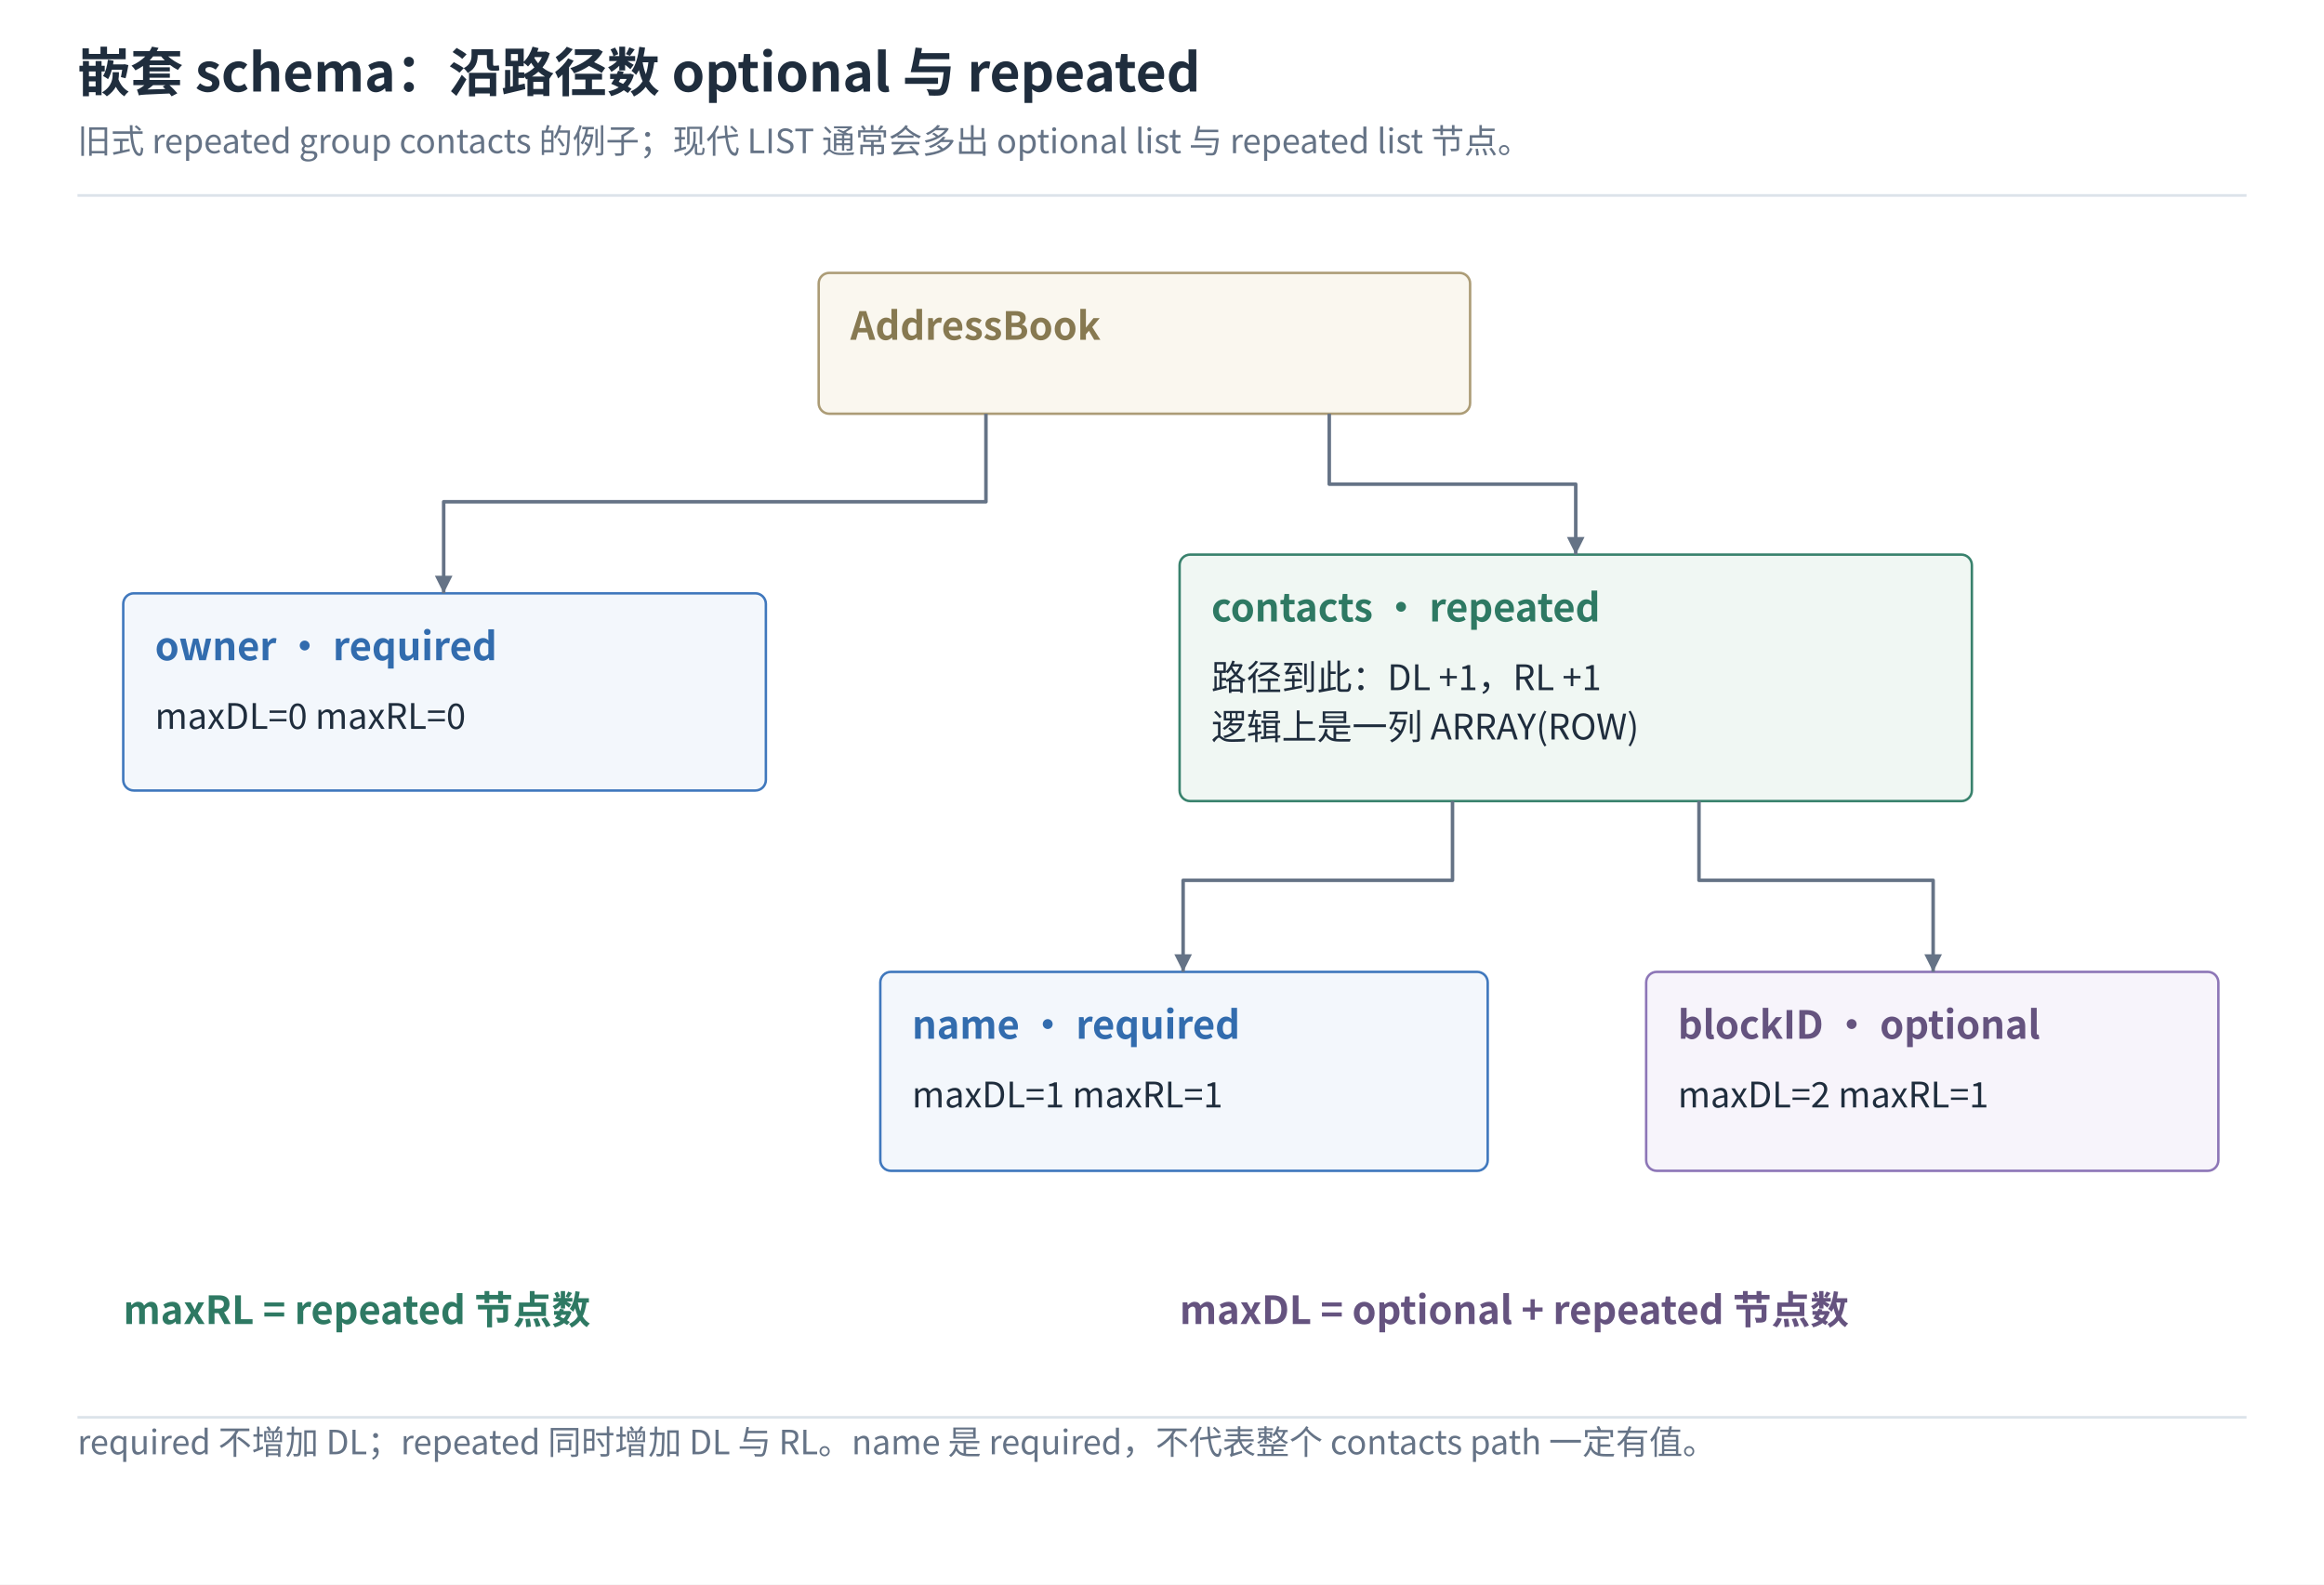
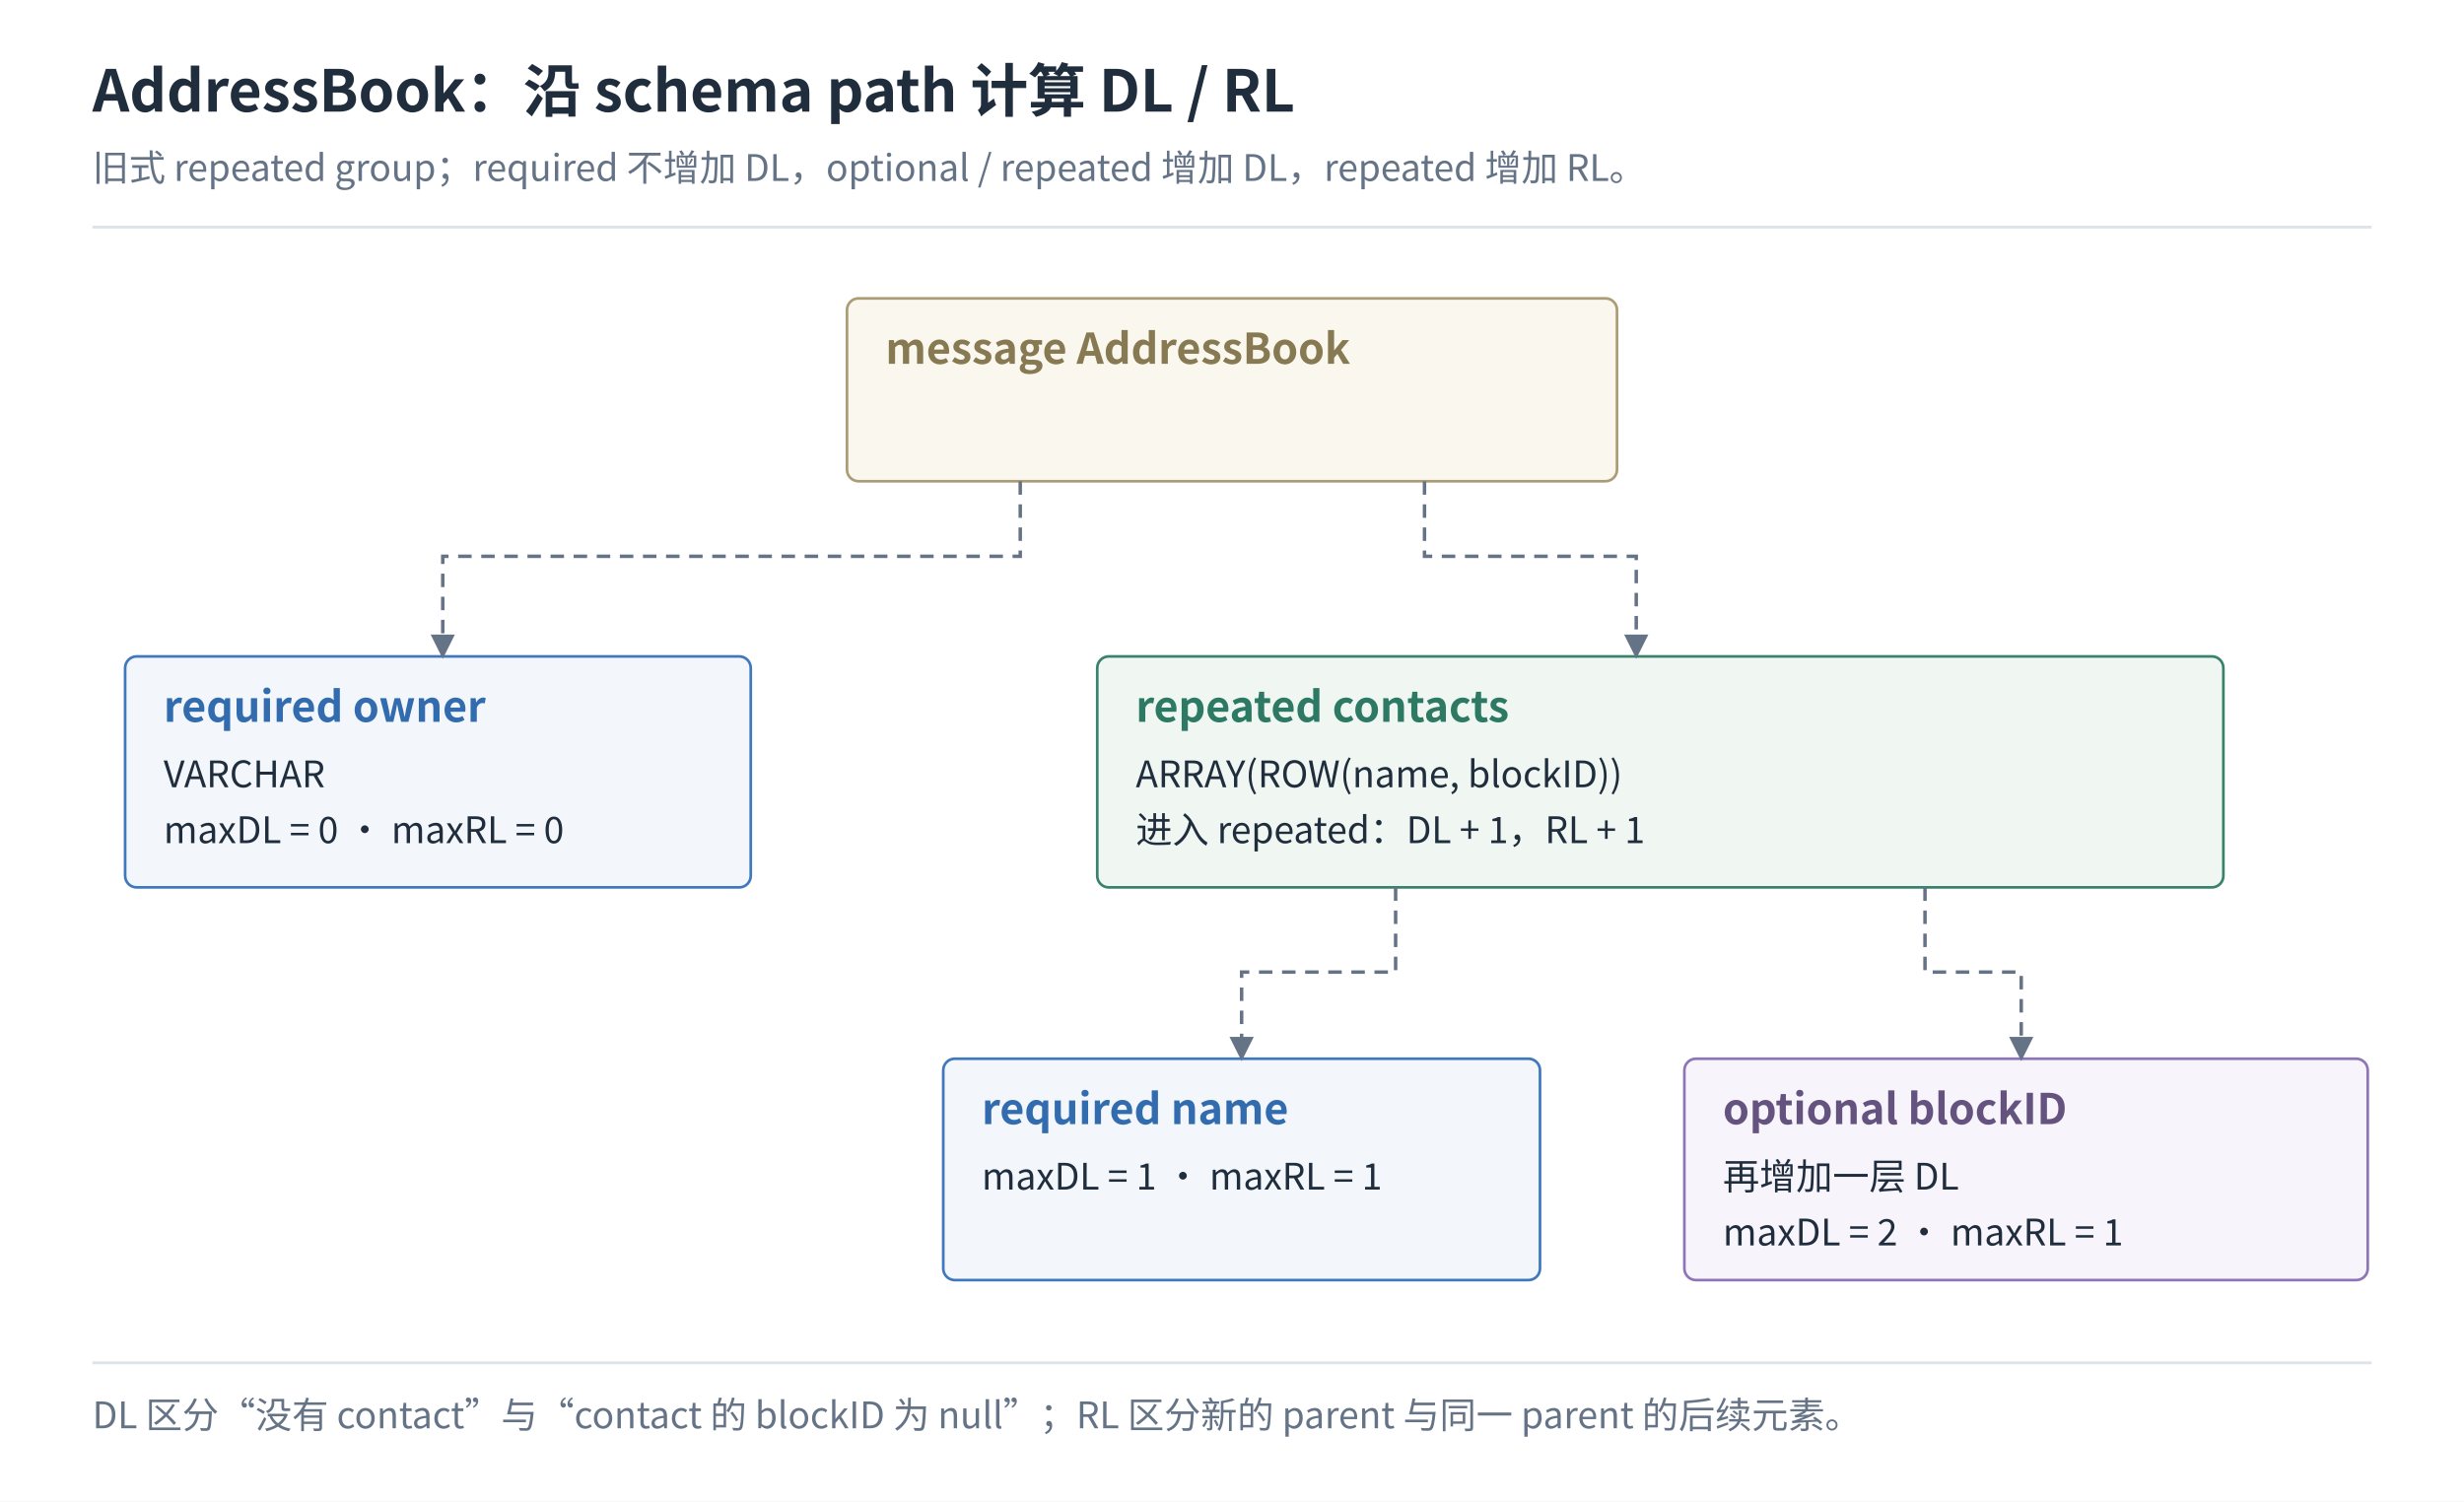
- <svg xmlns="http://www.w3.org/2000/svg" width="1320" height="900" viewBox="0 0 1320 900">
+ <svg xmlns="http://www.w3.org/2000/svg" width="1280" height="780" viewBox="0 0 1280 780" role="img">
  <defs>
-     <marker id="arr-muted" markerUnits="userSpaceOnUse" markerWidth="11" markerHeight="11" refX="10" refY="5" orient="auto">
-       <path d="M0 0L10 5L0 10Z" fill="#657386" />
+     <marker id="arr-muted" viewBox="0 0 10 10" refX="9" refY="5" markerWidth="7" markerHeight="7" orient="auto-start-reverse">
+       <path d="M 0 0 L 10 5 L 0 10 z" fill="#657386" />
    </marker>
-     <marker id="arr-blue" markerUnits="userSpaceOnUse" markerWidth="11" markerHeight="11" refX="10" refY="5" orient="auto">
-       <path d="M0 0L10 5L0 10Z" fill="#4078bd" />
+     <marker id="arr-blue" viewBox="0 0 10 10" refX="9" refY="5" markerWidth="7" markerHeight="7" orient="auto-start-reverse">
+       <path d="M 0 0 L 10 5 L 0 10 z" fill="#4078bd" />
    </marker>
-     <marker id="arr-green" markerUnits="userSpaceOnUse" markerWidth="11" markerHeight="11" refX="10" refY="5" orient="auto">
-       <path d="M0 0L10 5L0 10Z" fill="#39826d" />
+     <marker id="arr-green" viewBox="0 0 10 10" refX="9" refY="5" markerWidth="7" markerHeight="7" orient="auto-start-reverse">
+       <path d="M 0 0 L 10 5 L 0 10 z" fill="#39826d" />
    </marker>
-     <marker id="arr-purple" markerUnits="userSpaceOnUse" markerWidth="11" markerHeight="11" refX="10" refY="5" orient="auto">
-       <path d="M0 0L10 5L0 10Z" fill="#8d76b7" />
+     <marker id="arr-purple" viewBox="0 0 10 10" refX="9" refY="5" markerWidth="7" markerHeight="7" orient="auto-start-reverse">
+       <path d="M 0 0 L 10 5 L 0 10 z" fill="#8d76b7" />
    </marker>
-     <marker id="arr-warm" markerUnits="userSpaceOnUse" markerWidth="11" markerHeight="11" refX="10" refY="5" orient="auto">
-       <path d="M0 0L10 5L0 10Z" fill="#ac9c76" />
+     <marker id="arr-warm" viewBox="0 0 10 10" refX="9" refY="5" markerWidth="7" markerHeight="7" orient="auto-start-reverse">
+       <path d="M 0 0 L 10 5 L 0 10 z" fill="#ac9c76" />
    </marker>
-     <marker id="arr-red" markerUnits="userSpaceOnUse" markerWidth="11" markerHeight="11" refX="10" refY="5" orient="auto">
-       <path d="M0 0L10 5L0 10Z" fill="#a95f64" />
+     <marker id="arr-red" viewBox="0 0 10 10" refX="9" refY="5" markerWidth="7" markerHeight="7" orient="auto-start-reverse">
+       <path d="M 0 0 L 10 5 L 0 10 z" fill="#a95f64" />
    </marker>
  </defs>
-   <rect x="0" y="0" width="1320" height="900" rx="0" fill="#fff" stroke="none" stroke-width="0" />
-   <text x="44" y="52" font-family="Noto Sans CJK SC, Noto Sans SC, Arial, sans-serif" font-size="30" font-weight="700" text-anchor="start" fill="#1f2d3d">嵌套 schema：沿路径数 optional 与 repeated</text>
-   <text x="44" y="87" font-family="Noto Sans CJK SC, Noto Sans SC, Arial, sans-serif" font-size="19" font-weight="400" text-anchor="start" fill="#657386">旧式 repeated group contacts 的例子；现代 LIST 通常会多出 optional list 与 repeated list 节点。</text>
-   <path d="M44 111L1276 111" fill="none" stroke="#dce3ea" stroke-width="1.5" stroke-linejoin="round" />
-   <rect x="465" y="155" width="370" height="80" rx="6" fill="#faf7ef" stroke="#ac9c76" stroke-width="1.4" />
-   <text x="483" y="193" font-family="Noto Sans CJK SC, Noto Sans SC, Arial, sans-serif" font-size="22" font-weight="700" text-anchor="start" fill="#877951">AddressBook</text>
-   <rect x="70" y="337" width="365" height="112" rx="6" fill="#f3f7fc" stroke="#4078bd" stroke-width="1.4" />
-   <text x="88" y="375" font-family="Noto Sans CJK SC, Noto Sans SC, Arial, sans-serif" font-size="22" font-weight="700" text-anchor="start" fill="#326cae">owner · required</text>
-   <text x="88" y="414" font-family="Noto Sans CJK SC, Noto Sans SC, Arial, sans-serif" font-size="20" font-weight="400" text-anchor="start" fill="#1f2d3d">maxDL=0   maxRL=0</text>
-   <rect x="670" y="315" width="450" height="140" rx="6" fill="#f0f7f3" stroke="#39826d" stroke-width="1.4" />
-   <text x="688" y="353" font-family="Noto Sans CJK SC, Noto Sans SC, Arial, sans-serif" font-size="22" font-weight="700" text-anchor="start" fill="#2e7963">contacts · repeated</text>
-   <text x="688" y="392" font-family="Noto Sans CJK SC, Noto Sans SC, Arial, sans-serif" font-size="20" font-weight="400" text-anchor="start" fill="#1f2d3d">路径到此：DL +1，RL +1</text>
-   <text x="688" y="420" font-family="Noto Sans CJK SC, Noto Sans SC, Arial, sans-serif" font-size="20" font-weight="400" text-anchor="start" fill="#1f2d3d">逻辑上是一列 ARRAY(ROW)</text>
-   <path d="M560 235V285H252V337" fill="none" stroke="#657386" stroke-width="2" stroke-linejoin="round" marker-end="url(#arr-muted)" />
-   <path d="M755 235V275H895V315" fill="none" stroke="#657386" stroke-width="2" stroke-linejoin="round" marker-end="url(#arr-muted)" />
-   <rect x="500" y="552" width="345" height="113" rx="6" fill="#f3f7fc" stroke="#4078bd" stroke-width="1.4" />
-   <text x="518" y="590" font-family="Noto Sans CJK SC, Noto Sans SC, Arial, sans-serif" font-size="22" font-weight="700" text-anchor="start" fill="#326cae">name · required</text>
-   <text x="518" y="629" font-family="Noto Sans CJK SC, Noto Sans SC, Arial, sans-serif" font-size="20" font-weight="400" text-anchor="start" fill="#1f2d3d">maxDL=1   maxRL=1</text>
-   <rect x="935" y="552" width="325" height="113" rx="6" fill="#f7f4fb" stroke="#8d76b7" stroke-width="1.4" />
-   <text x="953" y="590" font-family="Noto Sans CJK SC, Noto Sans SC, Arial, sans-serif" font-size="22" font-weight="700" text-anchor="start" fill="#65537f">blockID · optional</text>
-   <text x="953" y="629" font-family="Noto Sans CJK SC, Noto Sans SC, Arial, sans-serif" font-size="20" font-weight="400" text-anchor="start" fill="#1f2d3d">maxDL=2   maxRL=1</text>
-   <path d="M825 455V500H672V552" fill="none" stroke="#657386" stroke-width="2" stroke-linejoin="round" marker-end="url(#arr-muted)" />
-   <path d="M965 455V500H1098V552" fill="none" stroke="#657386" stroke-width="2" stroke-linejoin="round" marker-end="url(#arr-muted)" />
-   <text x="70" y="752" font-family="Noto Sans CJK SC, Noto Sans SC, Arial, sans-serif" font-size="22" font-weight="700" text-anchor="start" fill="#2e7963">maxRL = repeated 节点数</text>
-   <text x="670" y="752" font-family="Noto Sans CJK SC, Noto Sans SC, Arial, sans-serif" font-size="22" font-weight="700" text-anchor="start" fill="#65537f">maxDL = optional + repeated 节点数</text>
-   <path d="M44 805L1276 805" fill="none" stroke="#dce3ea" stroke-width="1.5" stroke-linejoin="round" />
-   <text x="44" y="826" font-family="Noto Sans CJK SC, Noto Sans SC, Arial, sans-serif" font-size="19" font-weight="400" text-anchor="start" fill="#657386">required 不增加 DL；repeated 同时增加 DL 与 RL。name 是 required，不代表整个 contacts path 一定有值。</text>
+   <rect width="1280" height="780" fill="white" />
+   <text x="48" y="58" font-family="Noto Sans SC, Noto Sans CJK SC, Inter, Arial, sans-serif" font-size="30" fill="#1f2d3d" font-weight="600" text-anchor="start">AddressBook：沿 schema path 计算 DL / RL</text>
+   <text x="48" y="94" font-family="Noto Sans SC, Noto Sans CJK SC, Inter, Arial, sans-serif" font-size="19" fill="#657386" font-weight="400" text-anchor="start">旧式 repeated group；required 不增加 DL，optional / repeated 增加 DL，repeated 增加 RL。</text>
+   <line x1="48" y1="118" x2="1232" y2="118" stroke="#dce3ea" stroke-width="1.5" />
+   <g class="card">
+     <rect x="440" y="155" width="400" height="95" rx="6" fill="#faf7ef" stroke="#ac9c76" stroke-width="1.4" />
+     <text x="460" y="189" font-family="Noto Sans SC, Noto Sans CJK SC, Inter, Arial, sans-serif" font-size="22" fill="#877951" font-weight="600" text-anchor="start">message AddressBook</text>
+   </g>
+   <g class="card">
+     <rect x="65" y="341" width="325" height="120" rx="6" fill="#f3f7fc" stroke="#4078bd" stroke-width="1.4" />
+     <text x="85" y="375" font-family="Noto Sans SC, Noto Sans CJK SC, Inter, Arial, sans-serif" font-size="22" fill="#326cae" font-weight="600" text-anchor="start">required owner</text>
+     <text x="85" y="409" font-family="Noto Sans SC, Noto Sans CJK SC, Inter, Arial, sans-serif" font-size="19" fill="#1f2d3d" font-weight="400" text-anchor="start">VARCHAR</text>
+     <text x="85" y="438" font-family="Noto Sans SC, Noto Sans CJK SC, Inter, Arial, sans-serif" font-size="19" fill="#1f2d3d" font-weight="400" text-anchor="start">maxDL = 0 · maxRL = 0</text>
+   </g>
+   <g class="card">
+     <rect x="570" y="341" width="585" height="120" rx="6" fill="#f0f7f3" stroke="#39826d" stroke-width="1.4" />
+     <text x="590" y="375" font-family="Noto Sans SC, Noto Sans CJK SC, Inter, Arial, sans-serif" font-size="22" fill="#2e7963" font-weight="600" text-anchor="start">repeated contacts</text>
+     <text x="590" y="409" font-family="Noto Sans SC, Noto Sans CJK SC, Inter, Arial, sans-serif" font-size="19" fill="#1f2d3d" font-weight="400" text-anchor="start">ARRAY(ROW(name, blockID))</text>
+     <text x="590" y="438" font-family="Noto Sans SC, Noto Sans CJK SC, Inter, Arial, sans-serif" font-size="19" fill="#1f2d3d" font-weight="400" text-anchor="start">进入 repeated：DL + 1，RL + 1</text>
+   </g>
+   <polyline points="530,250 530,289 230,289 230,341" fill="none" stroke="#657386" stroke-width="1.8" stroke-dasharray="7 5" marker-end="url(#arr-muted)" />
+   <polyline points="740,250 740,289 850,289 850,341" fill="none" stroke="#657386" stroke-width="1.8" stroke-dasharray="7 5" marker-end="url(#arr-muted)" />
+   <g class="card">
+     <rect x="490" y="550" width="310" height="115" rx="6" fill="#f3f7fc" stroke="#4078bd" stroke-width="1.4" />
+     <text x="510" y="584" font-family="Noto Sans SC, Noto Sans CJK SC, Inter, Arial, sans-serif" font-size="22" fill="#326cae" font-weight="600" text-anchor="start">required name</text>
+     <text x="510" y="618" font-family="Noto Sans SC, Noto Sans CJK SC, Inter, Arial, sans-serif" font-size="19" fill="#1f2d3d" font-weight="400" text-anchor="start">maxDL = 1 · maxRL = 1</text>
+   </g>
+   <g class="card">
+     <rect x="875" y="550" width="355" height="115" rx="6" fill="#f7f4fb" stroke="#8d76b7" stroke-width="1.4" />
+     <text x="895" y="584" font-family="Noto Sans SC, Noto Sans CJK SC, Inter, Arial, sans-serif" font-size="22" fill="#65537f" font-weight="600" text-anchor="start">optional blockID</text>
+     <text x="895" y="618" font-family="Noto Sans SC, Noto Sans CJK SC, Inter, Arial, sans-serif" font-size="19" fill="#1f2d3d" font-weight="400" text-anchor="start">再增加一层 DL</text>
+     <text x="895" y="647" font-family="Noto Sans SC, Noto Sans CJK SC, Inter, Arial, sans-serif" font-size="19" fill="#1f2d3d" font-weight="400" text-anchor="start">maxDL = 2 · maxRL = 1</text>
+   </g>
+   <polyline points="725,461 725,505 645,505 645,550" fill="none" stroke="#657386" stroke-width="1.8" stroke-dasharray="7 5" marker-end="url(#arr-muted)" />
+   <polyline points="1000,461 1000,505 1050,505 1050,550" fill="none" stroke="#657386" stroke-width="1.8" stroke-dasharray="7 5" marker-end="url(#arr-muted)" />
+   <line x1="48" y1="708" x2="1232" y2="708" stroke="#dce3ea" stroke-width="1.5" />
+   <text x="48" y="742" font-family="Noto Sans SC, Noto Sans CJK SC, Inter, Arial, sans-serif" font-size="19" fill="#657386" font-weight="400" text-anchor="start">DL 区分“没有 contact”与“contact 的 blockID 为 null”；RL 区分新的 parent 与同一 parent 的后续元素。</text>
</svg>
